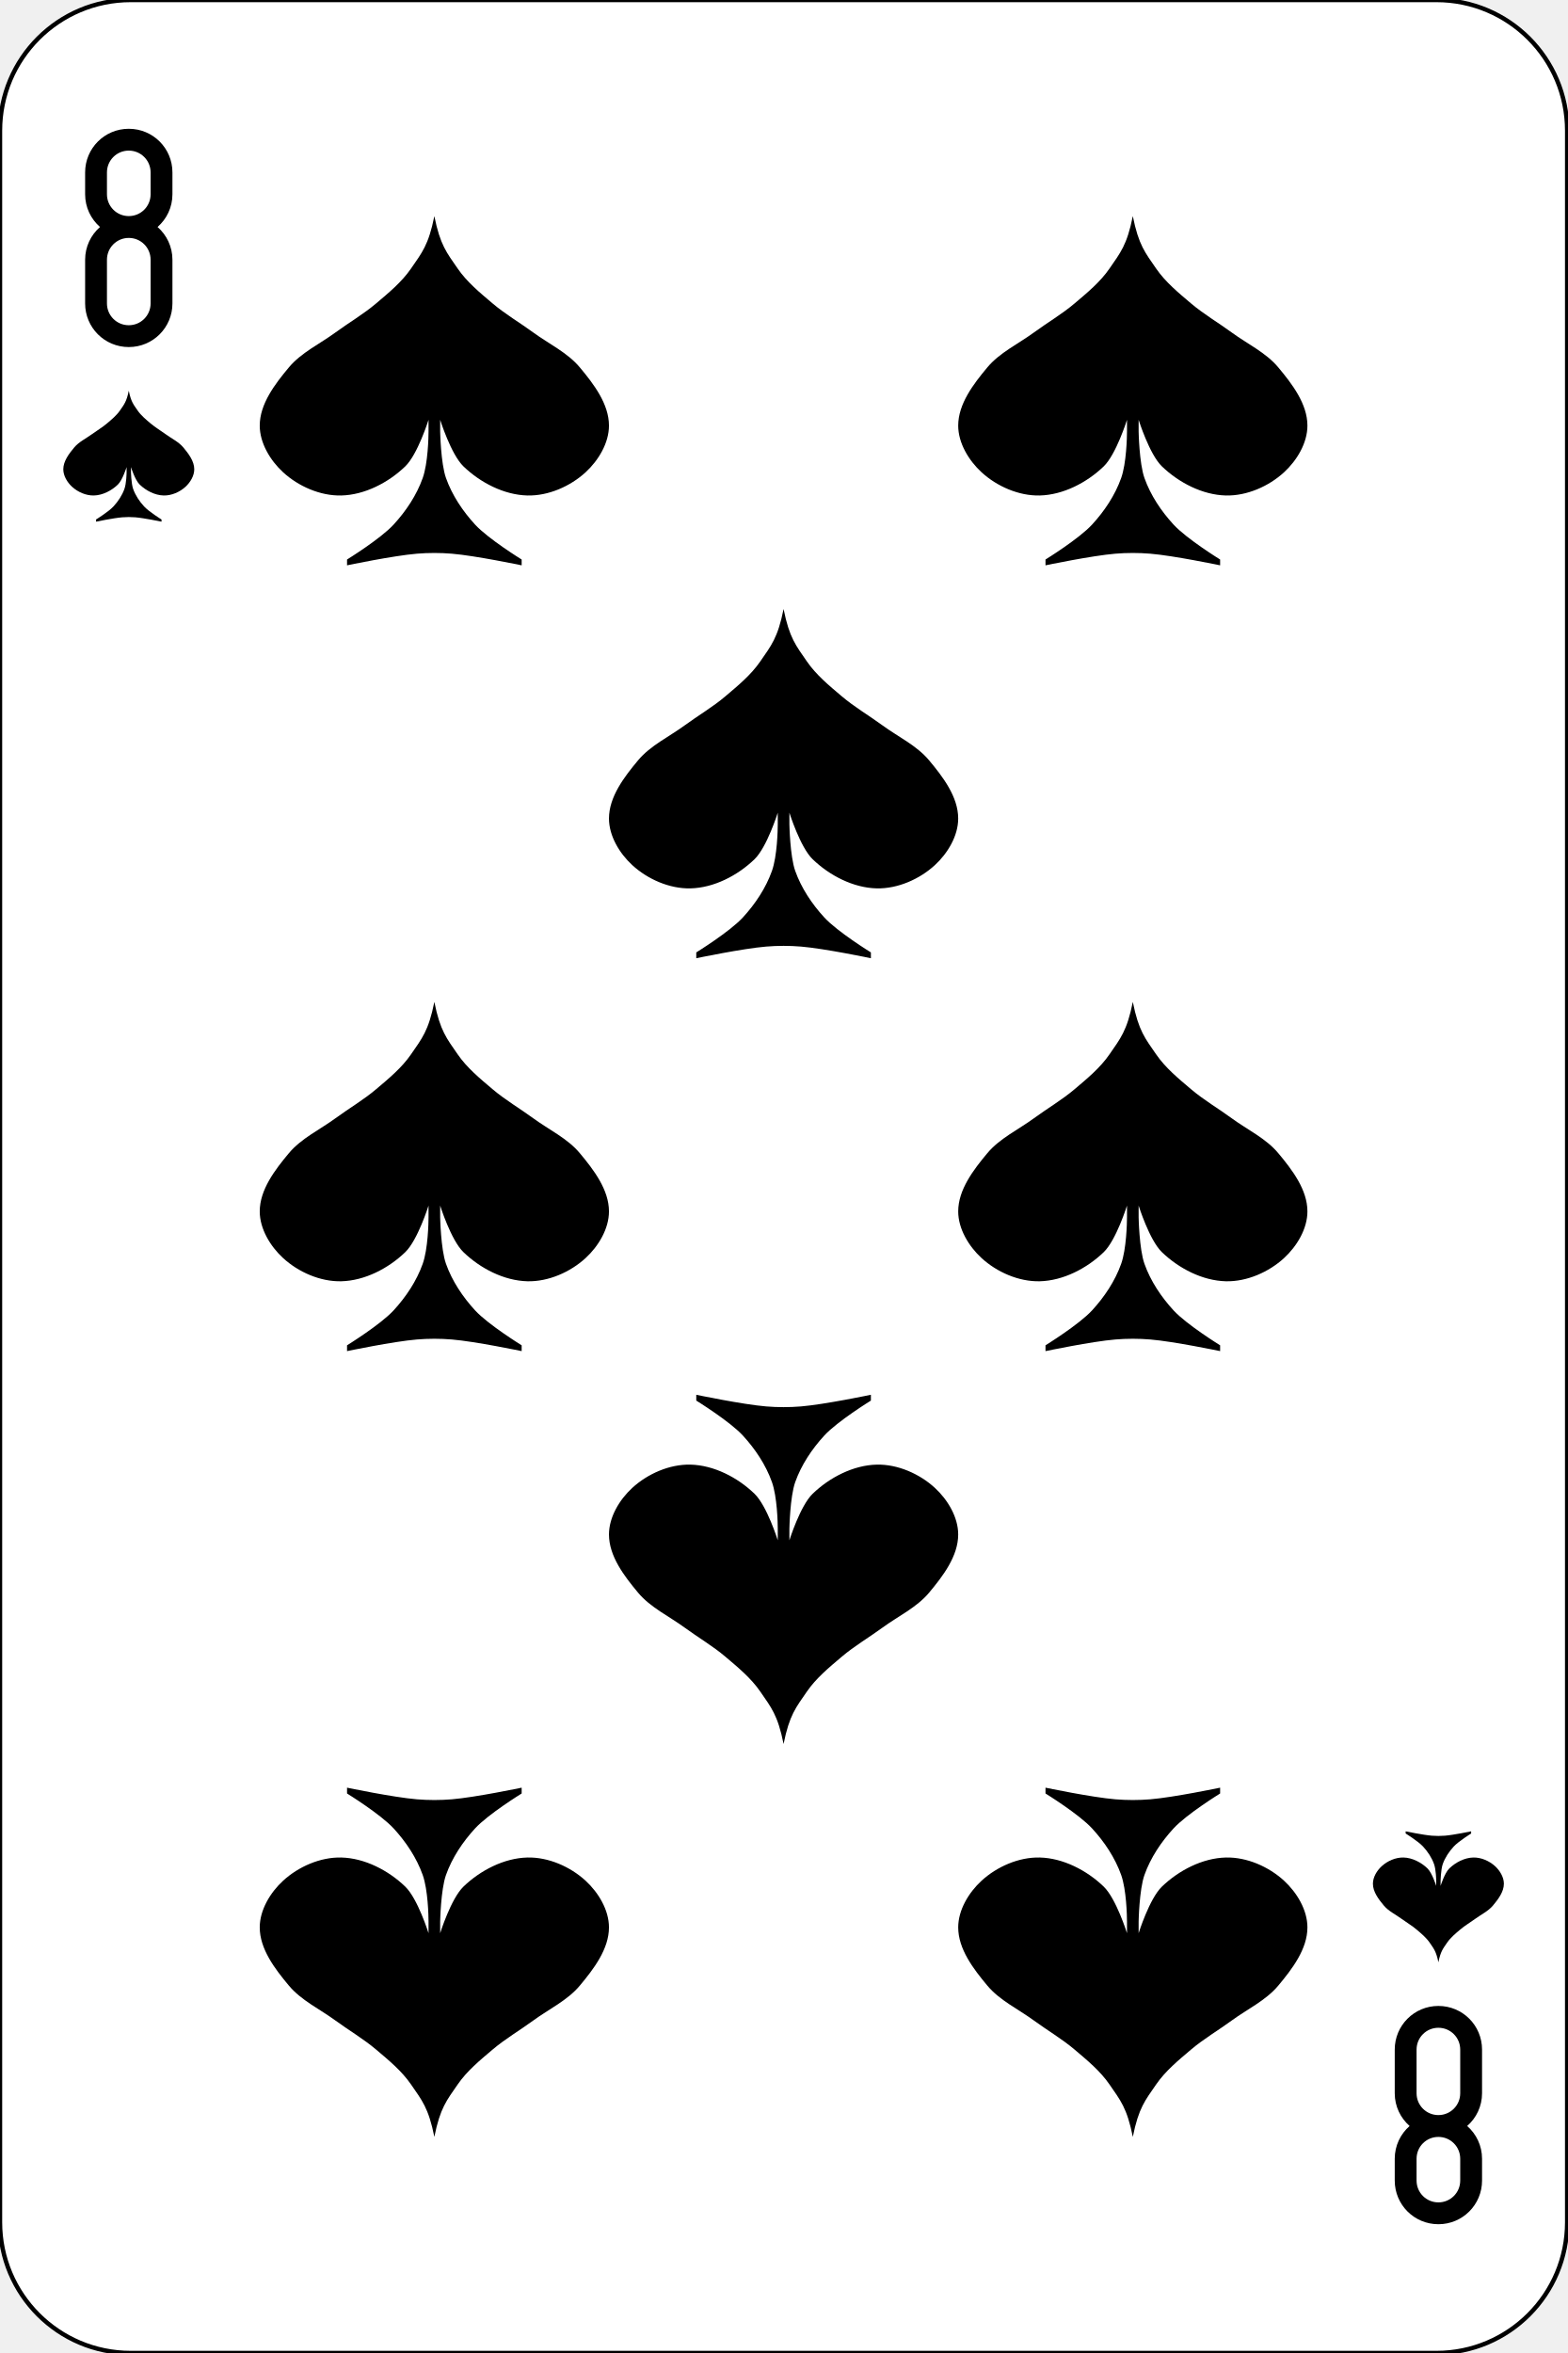
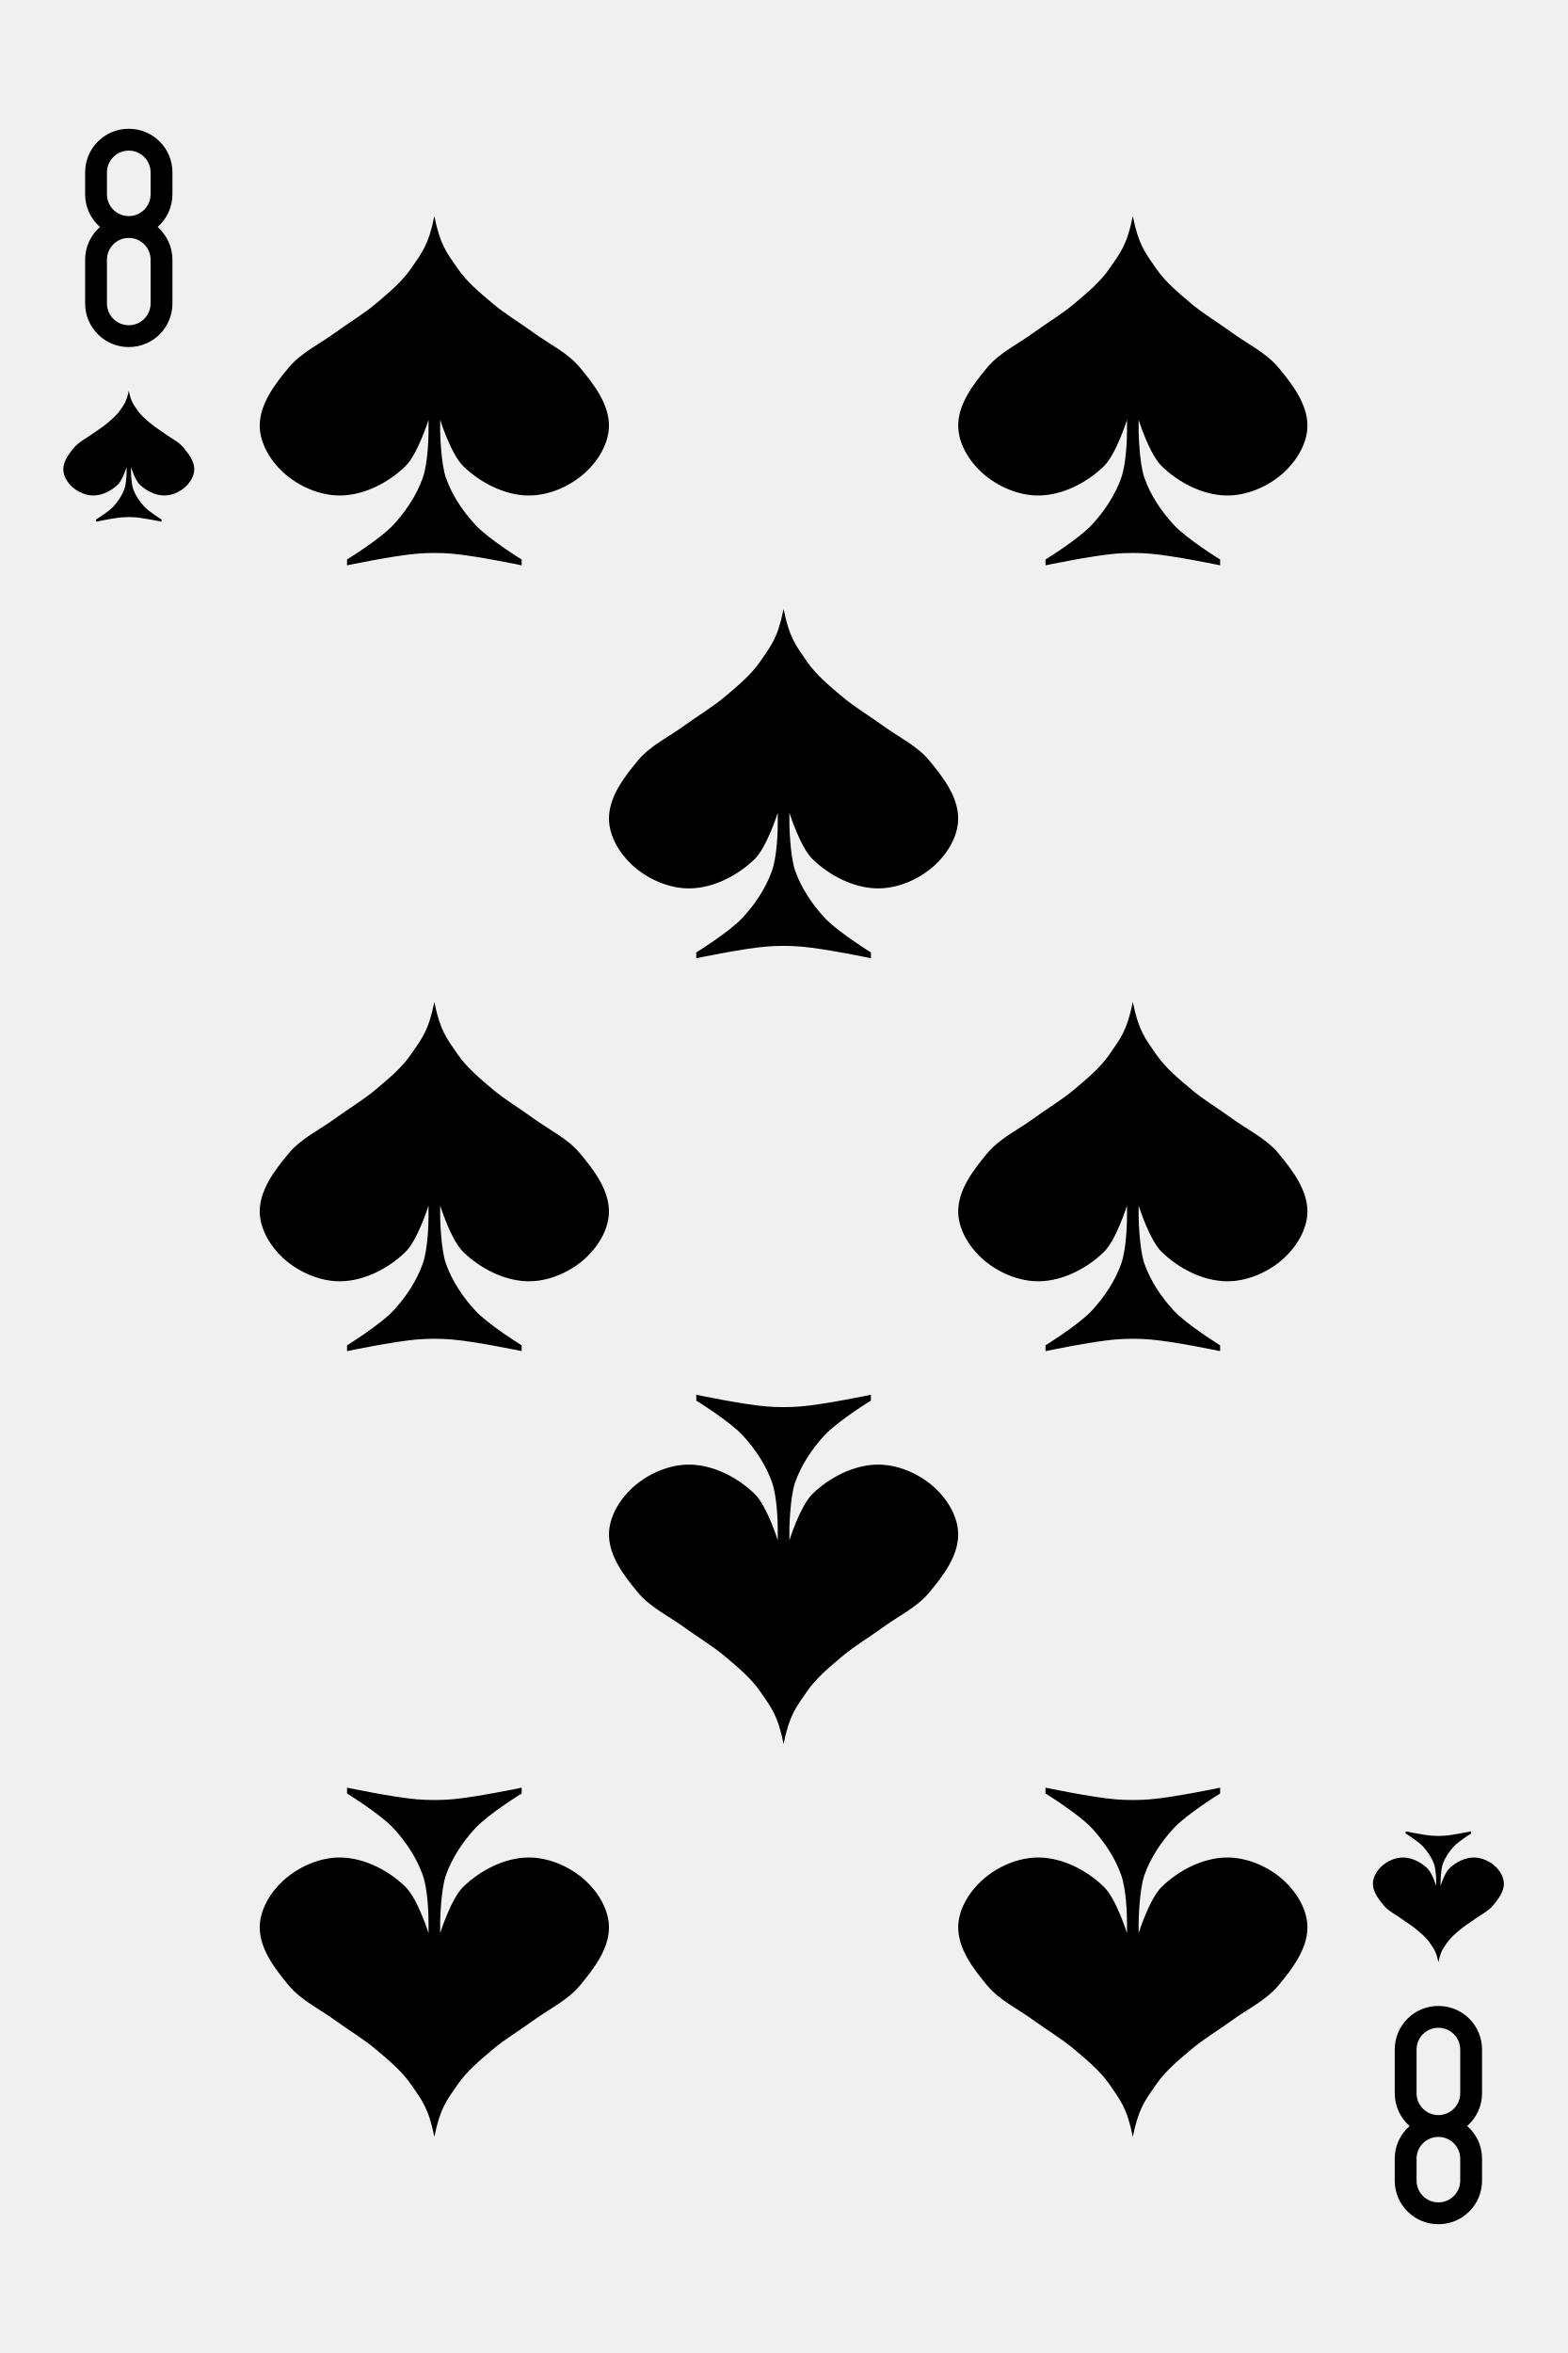
<svg xmlns="http://www.w3.org/2000/svg" width="359" height="539" viewBox="2760.5 1740.5 359 539">
  <g id="g14326" transform="translate(2760 1227.64)">
-     <rect id="rect14328" width="359" height="539" x=".5" y="512.86" rx="29.944" style="fill:#fff;stroke:#000" />
    <path id="path14330" d="M30 542.36c-5.54 0-10 4.46-10 10v5c0 3 1.323 5.67 3.406 7.5-2.083 1.83-3.406 4.496-3.406 7.5v10c0 5.54 4.46 10 10 10s10-4.46 10-10v-10c0-3-1.323-5.67-3.406-7.5 2.083-1.83 3.406-4.496 3.406-7.5v-5c0-5.54-4.46-10-10-10m0 5c2.77 0 5 2.23 5 5v5c0 2.77-2.23 5-5 5s-5-2.23-5-5v-5c0-2.77 2.23-5 5-5m0 20c2.77 0 5 2.23 5 5v10c0 2.77-2.23 5-5 5s-5-2.23-5-5v-10c0-2.77 2.23-5 5-5" />
    <path id="path14332" d="M330 1022.36c-5.54 0-10-4.46-10-10v-5c0-3 1.323-5.67 3.406-7.5-2.083-1.83-3.406-4.496-3.406-7.5v-10c0-5.54 4.46-10 10-10s10 4.46 10 10v10c0 3-1.323 5.67-3.406 7.5 2.083 1.83 3.406 4.496 3.406 7.5v5c0 5.54-4.46 10-10 10m0-5c2.77 0 5-2.23 5-5v-5c0-2.77-2.23-5-5-5s-5 2.23-5 5v5c0 2.77 2.23 5 5 5m0-20c2.77 0 5-2.23 5-5v-10c0-2.77-2.23-5-5-5s-5 2.23-5 5v10c0 2.77 2.23 5 5 5" />
    <path id="path14334" d="M100 562.36c-1.333 6.667-2.855 8.392-5.333 12-2.135 3.109-5.122 5.562-8 8-2.917 2.471-6.248 4.408-9.333 6.667-3.586 2.625-7.819 4.588-10.667 8C63.483 600.842 60 605.391 60 610.36c0 3.975 2.408 7.975 5.333 10.667 3.523 3.241 8.548 5.444 13.333 5.333 5.369-.124 10.8-2.94 14.667-6.667 2.862-2.758 5.333-10.667 5.333-10.667v2.667c0 1.333-.133 7.29-1.333 10.667-1.404 3.951-3.83 7.579-6.667 10.667-3.01 3.273-10.667 8-10.667 8v1.333s10.612-2.221 16-2.667c2.658-.22 5.342-.22 8 0 5.388.446 16 2.667 16 2.667v-1.333s-7.66-4.727-10.667-8c-2.836-3.088-5.263-6.716-6.667-10.667-1.2-3.376-1.333-10.667-1.333-10.667v-2.667s2.471 7.908 5.333 10.667c3.867 3.726 9.298 6.543 14.667 6.667 4.786.11 9.811-2.092 13.333-5.333 2.925-2.692 5.333-6.691 5.333-10.667 0-4.969-3.483-9.518-6.667-13.333-2.848-3.412-7.08-5.375-10.667-8-3.085-2.258-6.416-4.195-9.333-6.667-2.878-2.438-5.865-4.891-8-8-2.478-3.608-4-5.333-5.333-12" />
    <path id="path14336" d="M260 562.36c-1.333 6.667-2.855 8.392-5.333 12-2.135 3.109-5.122 5.562-8 8-2.917 2.471-6.248 4.408-9.333 6.667-3.586 2.625-7.819 4.588-10.667 8-3.184 3.815-6.667 8.364-6.667 13.333 0 3.975 2.408 7.975 5.333 10.667 3.523 3.241 8.548 5.444 13.333 5.333 5.369-.124 10.8-2.94 14.667-6.667 2.862-2.758 5.333-10.667 5.333-10.667v2.667c0 1.333-.133 7.29-1.333 10.667-1.404 3.951-3.83 7.579-6.667 10.667-3.01 3.273-10.667 8-10.667 8v1.333s10.612-2.221 16-2.667c2.658-.22 5.342-.22 8 0 5.388.446 16 2.667 16 2.667v-1.333s-7.66-4.727-10.667-8c-2.836-3.088-5.263-6.716-6.667-10.667-1.2-3.376-1.333-10.667-1.333-10.667v-2.667s2.471 7.908 5.333 10.667c3.867 3.726 9.298 6.543 14.667 6.667 4.786.11 9.811-2.092 13.333-5.333 2.925-2.692 5.333-6.691 5.333-10.667 0-4.969-3.483-9.518-6.667-13.333-2.848-3.412-7.08-5.375-10.667-8-3.085-2.258-6.416-4.195-9.333-6.667-2.878-2.438-5.865-4.891-8-8-2.478-3.608-4-5.333-5.333-12" />
    <path id="path14338" d="M180 652.36c-1.333 6.667-2.855 8.392-5.333 12-2.135 3.109-5.122 5.563-8 8-2.917 2.472-6.248 4.41-9.333 6.667-3.586 2.625-7.819 4.588-10.667 8-3.184 3.814-6.667 8.364-6.667 13.333 0 3.976 2.408 7.974 5.333 10.667 3.523 3.241 8.548 5.444 13.333 5.333 5.369-.12 10.8-2.94 14.667-6.667 2.862-2.759 5.333-10.667 5.333-10.667v2.667c0 1.333-.133 7.291-1.333 10.667-1.404 3.951-3.83 7.579-6.667 10.667-3.01 3.274-10.667 8-10.667 8v1.333s10.612-2.22 16-2.667c2.658-.22 5.342-.22 8 0 5.388.446 16 2.667 16 2.667v-1.333s-7.66-4.726-10.667-8c-2.836-3.088-5.263-6.716-6.667-10.667-1.2-3.376-1.333-10.667-1.333-10.667v-2.667s2.471 7.908 5.333 10.667c3.867 3.726 9.298 6.543 14.667 6.667 4.786.107 9.811-2.092 13.333-5.333 2.925-2.692 5.333-6.691 5.333-10.667 0-4.969-3.483-9.519-6.667-13.333-2.848-3.412-7.08-5.375-10.667-8-3.085-2.257-6.416-4.195-9.333-6.667-2.878-2.437-5.865-4.891-8-8-2.478-3.608-4-5.333-5.333-12" />
    <path id="path14340" d="M100 742.36c-1.333 6.667-2.855 8.392-5.333 12-2.135 3.109-5.122 5.562-8 8-2.917 2.471-6.248 4.408-9.333 6.667-3.586 2.625-7.819 4.588-10.667 8C63.483 780.842 60 785.391 60 790.36c0 3.975 2.408 7.975 5.333 10.667 3.523 3.241 8.548 5.444 13.333 5.333 5.369-.124 10.8-2.94 14.667-6.667 2.862-2.758 5.333-10.667 5.333-10.667v2.667c0 1.333-.133 7.29-1.333 10.667-1.404 3.951-3.83 7.579-6.667 10.667-3.01 3.273-10.667 8-10.667 8v1.333s10.612-2.221 16-2.667c2.658-.22 5.342-.22 8 0 5.388.446 16 2.667 16 2.667v-1.333s-7.66-4.727-10.667-8c-2.836-3.088-5.263-6.716-6.667-10.667-1.2-3.376-1.333-10.667-1.333-10.667v-2.667s2.471 7.908 5.333 10.667c3.867 3.726 9.298 6.543 14.667 6.667 4.786.11 9.811-2.092 13.333-5.333 2.925-2.692 5.333-6.691 5.333-10.667 0-4.969-3.483-9.518-6.667-13.333-2.848-3.412-7.08-5.375-10.667-8-3.085-2.258-6.416-4.195-9.333-6.667-2.878-2.438-5.865-4.891-8-8-2.478-3.608-4-5.333-5.333-12" />
    <path id="path14342" d="M260 742.36c-1.333 6.667-2.855 8.392-5.333 12-2.135 3.109-5.122 5.562-8 8-2.917 2.471-6.248 4.408-9.333 6.667-3.586 2.625-7.819 4.588-10.667 8-3.184 3.815-6.667 8.364-6.667 13.333 0 3.975 2.408 7.975 5.333 10.667 3.523 3.241 8.548 5.444 13.333 5.333 5.369-.124 10.8-2.94 14.667-6.667 2.862-2.758 5.333-10.667 5.333-10.667v2.667c0 1.333-.133 7.29-1.333 10.667-1.404 3.951-3.83 7.579-6.667 10.667-3.01 3.273-10.667 8-10.667 8v1.333s10.612-2.221 16-2.667c2.658-.22 5.342-.22 8 0 5.388.446 16 2.667 16 2.667v-1.333s-7.66-4.727-10.667-8c-2.836-3.088-5.263-6.716-6.667-10.667-1.2-3.376-1.333-10.667-1.333-10.667v-2.667s2.471 7.908 5.333 10.667c3.867 3.726 9.298 6.543 14.667 6.667 4.786.11 9.811-2.092 13.333-5.333 2.925-2.692 5.333-6.691 5.333-10.667 0-4.969-3.483-9.518-6.667-13.333-2.848-3.412-7.08-5.375-10.667-8-3.085-2.258-6.416-4.195-9.333-6.667-2.878-2.438-5.865-4.891-8-8-2.478-3.608-4-5.333-5.333-12" />
    <path id="path14344" d="M180 912.36c-1.333-6.667-2.855-8.392-5.333-12-2.135-3.109-5.122-5.562-8-8-2.917-2.471-6.248-4.408-9.333-6.667-3.586-2.625-7.819-4.588-10.667-8-3.184-3.815-6.667-8.364-6.667-13.333 0-3.975 2.408-7.975 5.333-10.667 3.523-3.241 8.548-5.444 13.333-5.333 5.369.124 10.8 2.94 14.667 6.667 2.862 2.758 5.333 10.667 5.333 10.667v-2.667c0-1.333-.133-7.29-1.333-10.667-1.404-3.951-3.83-7.579-6.667-10.667-3.01-3.273-10.667-8-10.667-8v-1.333s10.612 2.221 16 2.667c2.658.22 5.342.22 8 0 5.388-.446 16-2.667 16-2.667v1.333s-7.66 4.727-10.667 8c-2.836 3.088-5.263 6.716-6.667 10.667-1.2 3.376-1.333 10.667-1.333 10.667v2.667s2.471-7.908 5.333-10.667c3.867-3.726 9.298-6.543 14.667-6.667 4.786-.11 9.811 2.092 13.333 5.333 2.925 2.692 5.333 6.691 5.333 10.667 0 4.969-3.483 9.518-6.667 13.333-2.848 3.412-7.08 5.375-10.667 8-3.085 2.258-6.416 4.195-9.333 6.667-2.878 2.438-5.865 4.891-8 8-2.478 3.608-4 5.333-5.333 12" />
    <path id="path14346" d="M100 1002.36c-1.333-6.667-2.855-8.392-5.333-12-2.135-3.109-5.122-5.562-8-8-2.917-2.471-6.248-4.408-9.333-6.667-3.586-2.625-7.819-4.588-10.667-8C63.483 963.878 60 959.329 60 954.36c0-3.975 2.408-7.975 5.333-10.667 3.523-3.241 8.548-5.444 13.333-5.333 5.369.124 10.8 2.94 14.667 6.667 2.862 2.758 5.333 10.667 5.333 10.667v-2.667c0-1.333-.133-7.29-1.333-10.667-1.404-3.951-3.83-7.579-6.667-10.667-3.01-3.273-10.667-8-10.667-8v-1.333s10.612 2.221 16 2.667c2.658.22 5.342.22 8 0 5.388-.446 16-2.667 16-2.667v1.333s-7.66 4.727-10.667 8c-2.836 3.088-5.263 6.716-6.667 10.667-1.2 3.376-1.333 10.667-1.333 10.667v2.667s2.471-7.908 5.333-10.667c3.867-3.726 9.298-6.543 14.667-6.667 4.786-.11 9.811 2.092 13.333 5.333 2.925 2.692 5.333 6.691 5.333 10.667 0 4.969-3.483 9.518-6.667 13.333-2.848 3.412-7.08 5.375-10.667 8-3.085 2.258-6.416 4.195-9.333 6.667-2.878 2.438-5.865 4.891-8 8-2.478 3.608-4 5.333-5.333 12" />
    <path id="path14348" d="M260 1002.36c-1.333-6.667-2.855-8.392-5.333-12-2.135-3.109-5.122-5.562-8-8-2.917-2.471-6.248-4.408-9.333-6.667-3.586-2.625-7.819-4.588-10.667-8-3.184-3.815-6.667-8.364-6.667-13.333 0-3.975 2.408-7.975 5.333-10.667 3.523-3.241 8.548-5.444 13.333-5.333 5.369.124 10.8 2.94 14.667 6.667 2.862 2.758 5.333 10.667 5.333 10.667v-2.667c0-1.333-.133-7.29-1.333-10.667-1.404-3.951-3.83-7.579-6.667-10.667-3.01-3.273-10.667-8-10.667-8v-1.333s10.612 2.221 16 2.667c2.658.22 5.342.22 8 0 5.388-.446 16-2.667 16-2.667v1.333s-7.66 4.727-10.667 8c-2.836 3.088-5.263 6.716-6.667 10.667-1.2 3.376-1.333 10.667-1.333 10.667v2.667s2.471-7.908 5.333-10.667c3.867-3.726 9.298-6.543 14.667-6.667 4.786-.11 9.811 2.092 13.333 5.333 2.925 2.692 5.333 6.691 5.333 10.667 0 4.969-3.483 9.518-6.667 13.333-2.848 3.412-7.08 5.375-10.667 8-3.085 2.258-6.416 4.195-9.333 6.667-2.878 2.438-5.865 4.891-8 8-2.478 3.608-4 5.333-5.333 12" />
    <path id="path14350" d="M30 602.36c-.5 2.5-1.071 3.147-2 4.5-.801 1.166-1.921 2.086-3 3-1.094.927-2.343 1.653-3.5 2.5-1.345.984-2.932 1.72-4 3-1.194 1.431-2.5 3.137-2.5 5 0 1.491.903 2.991 2 4 1.321 1.215 3.205 2.041 5 2 2.01-.046 4.05-1.103 5.5-2.5 1.073-1.034 2-4 2-4v1c0 .5-.05 2.734-.5 4-.527 1.482-1.436 2.842-2.5 4-1.127 1.227-4 3-4 3v.5s3.979-.833 6-1c.997-.082 2-.082 3 0 2.02.167 6 1 6 1v-.5s-2.873-1.773-4-3c-1.064-1.158-1.973-2.518-2.5-4-.45-1.266-.5-4-.5-4v-1s.927 2.966 2 4c1.45 1.397 3.487 2.454 5.5 2.5 1.795.041 3.679-.785 5-2 1.097-1.01 2-2.509 2-4 0-1.863-1.306-3.569-2.5-5-1.068-1.28-2.655-2.02-4-3-1.157-.847-2.406-1.573-3.5-2.5-1.079-.914-2.199-1.834-3-3-.929-1.353-1.5-2-2-4.5" />
    <path id="path14352" d="M330 962.36c-.5-2.5-1.071-3.147-2-4.5-.801-1.166-1.921-2.086-3-3-1.094-.927-2.343-1.653-3.5-2.5-1.345-.984-2.932-1.72-4-3-1.194-1.431-2.5-3.137-2.5-5 0-1.491.903-2.991 2-4 1.321-1.215 3.205-2.041 5-2 2.01.046 4.05 1.103 5.5 2.5 1.073 1.034 2 4 2 4v-1c0-.5-.05-2.734-.5-4-.527-1.482-1.436-2.842-2.5-4-1.127-1.227-4-3-4-3v-.5s3.979.833 6 1c.997.082 2 .082 3 0 2.02-.167 6-1 6-1v.5s-2.873 1.773-4 3c-1.064 1.158-1.973 2.518-2.5 4-.45 1.266-.5 4-.5 4v1s.927-2.966 2-4c1.45-1.397 3.487-2.454 5.5-2.5 1.795-.041 3.679.785 5 2 1.097 1.01 2 2.509 2 4 0 1.863-1.306 3.569-2.5 5-1.068 1.28-2.655 2.02-4 3-1.157.847-2.406 1.573-3.5 2.5-1.079.914-2.199 1.834-3 3-.929 1.353-1.5 2-2 4.5" />
  </g>
</svg>
